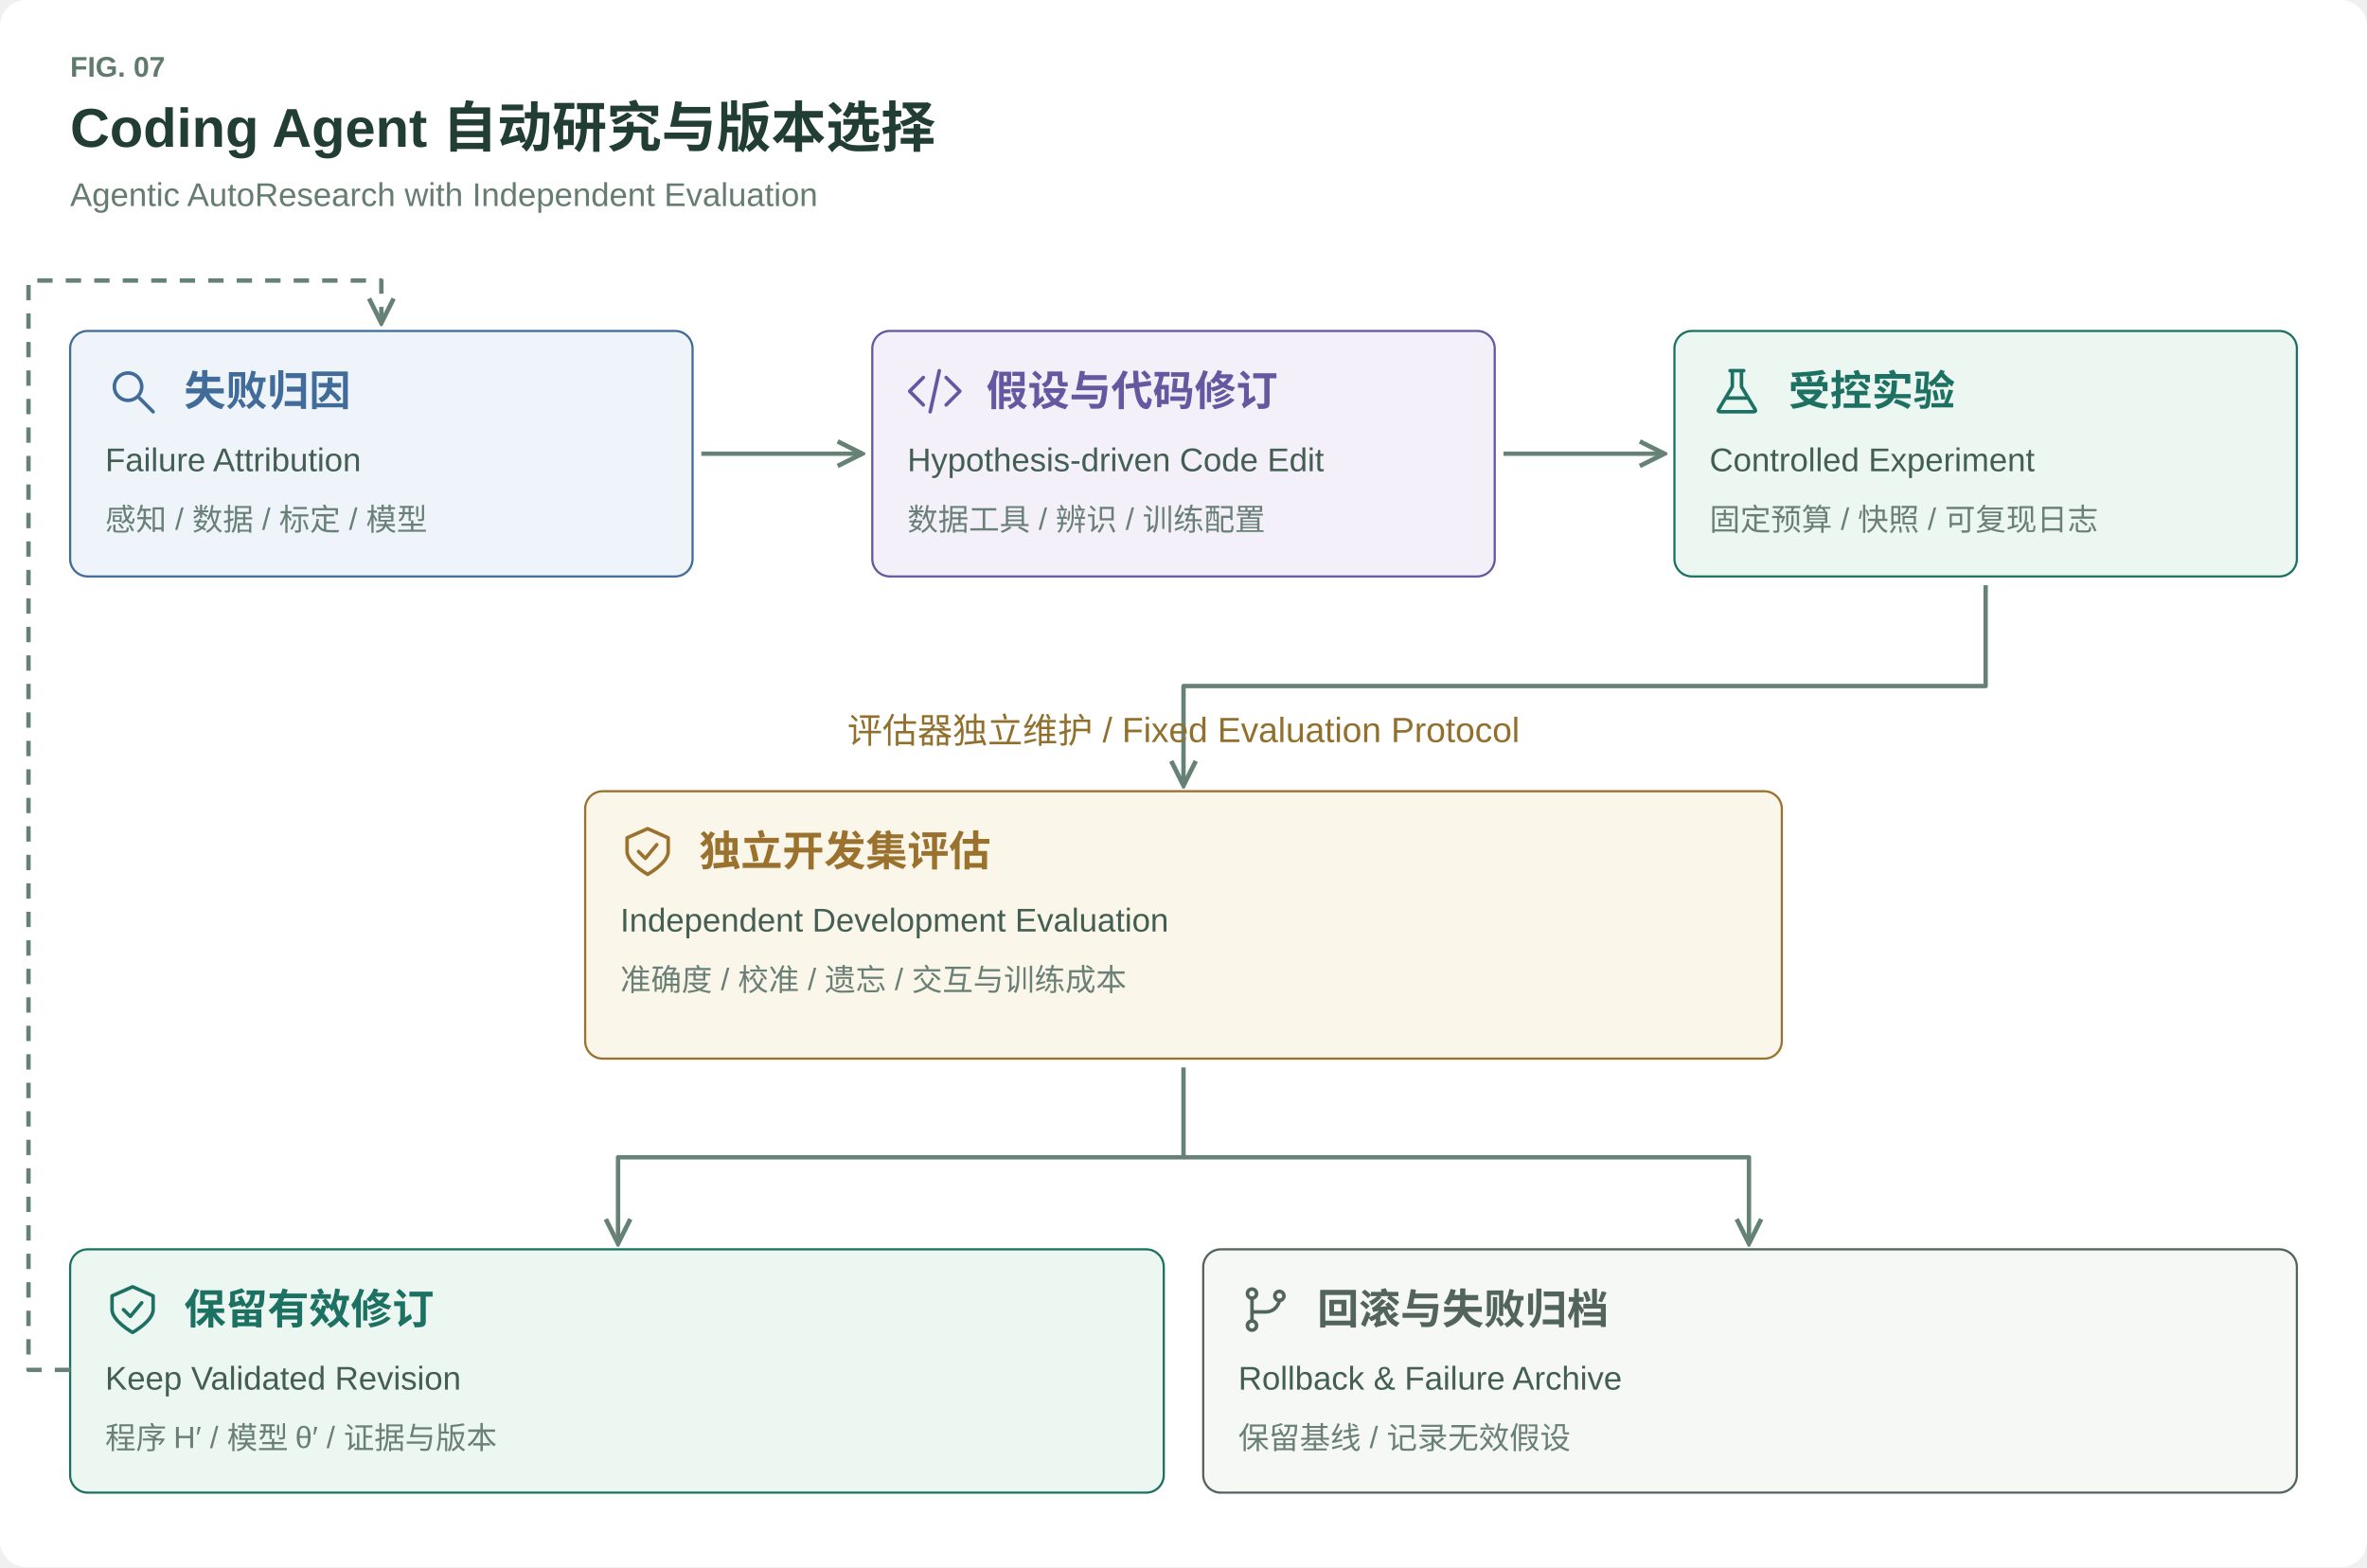
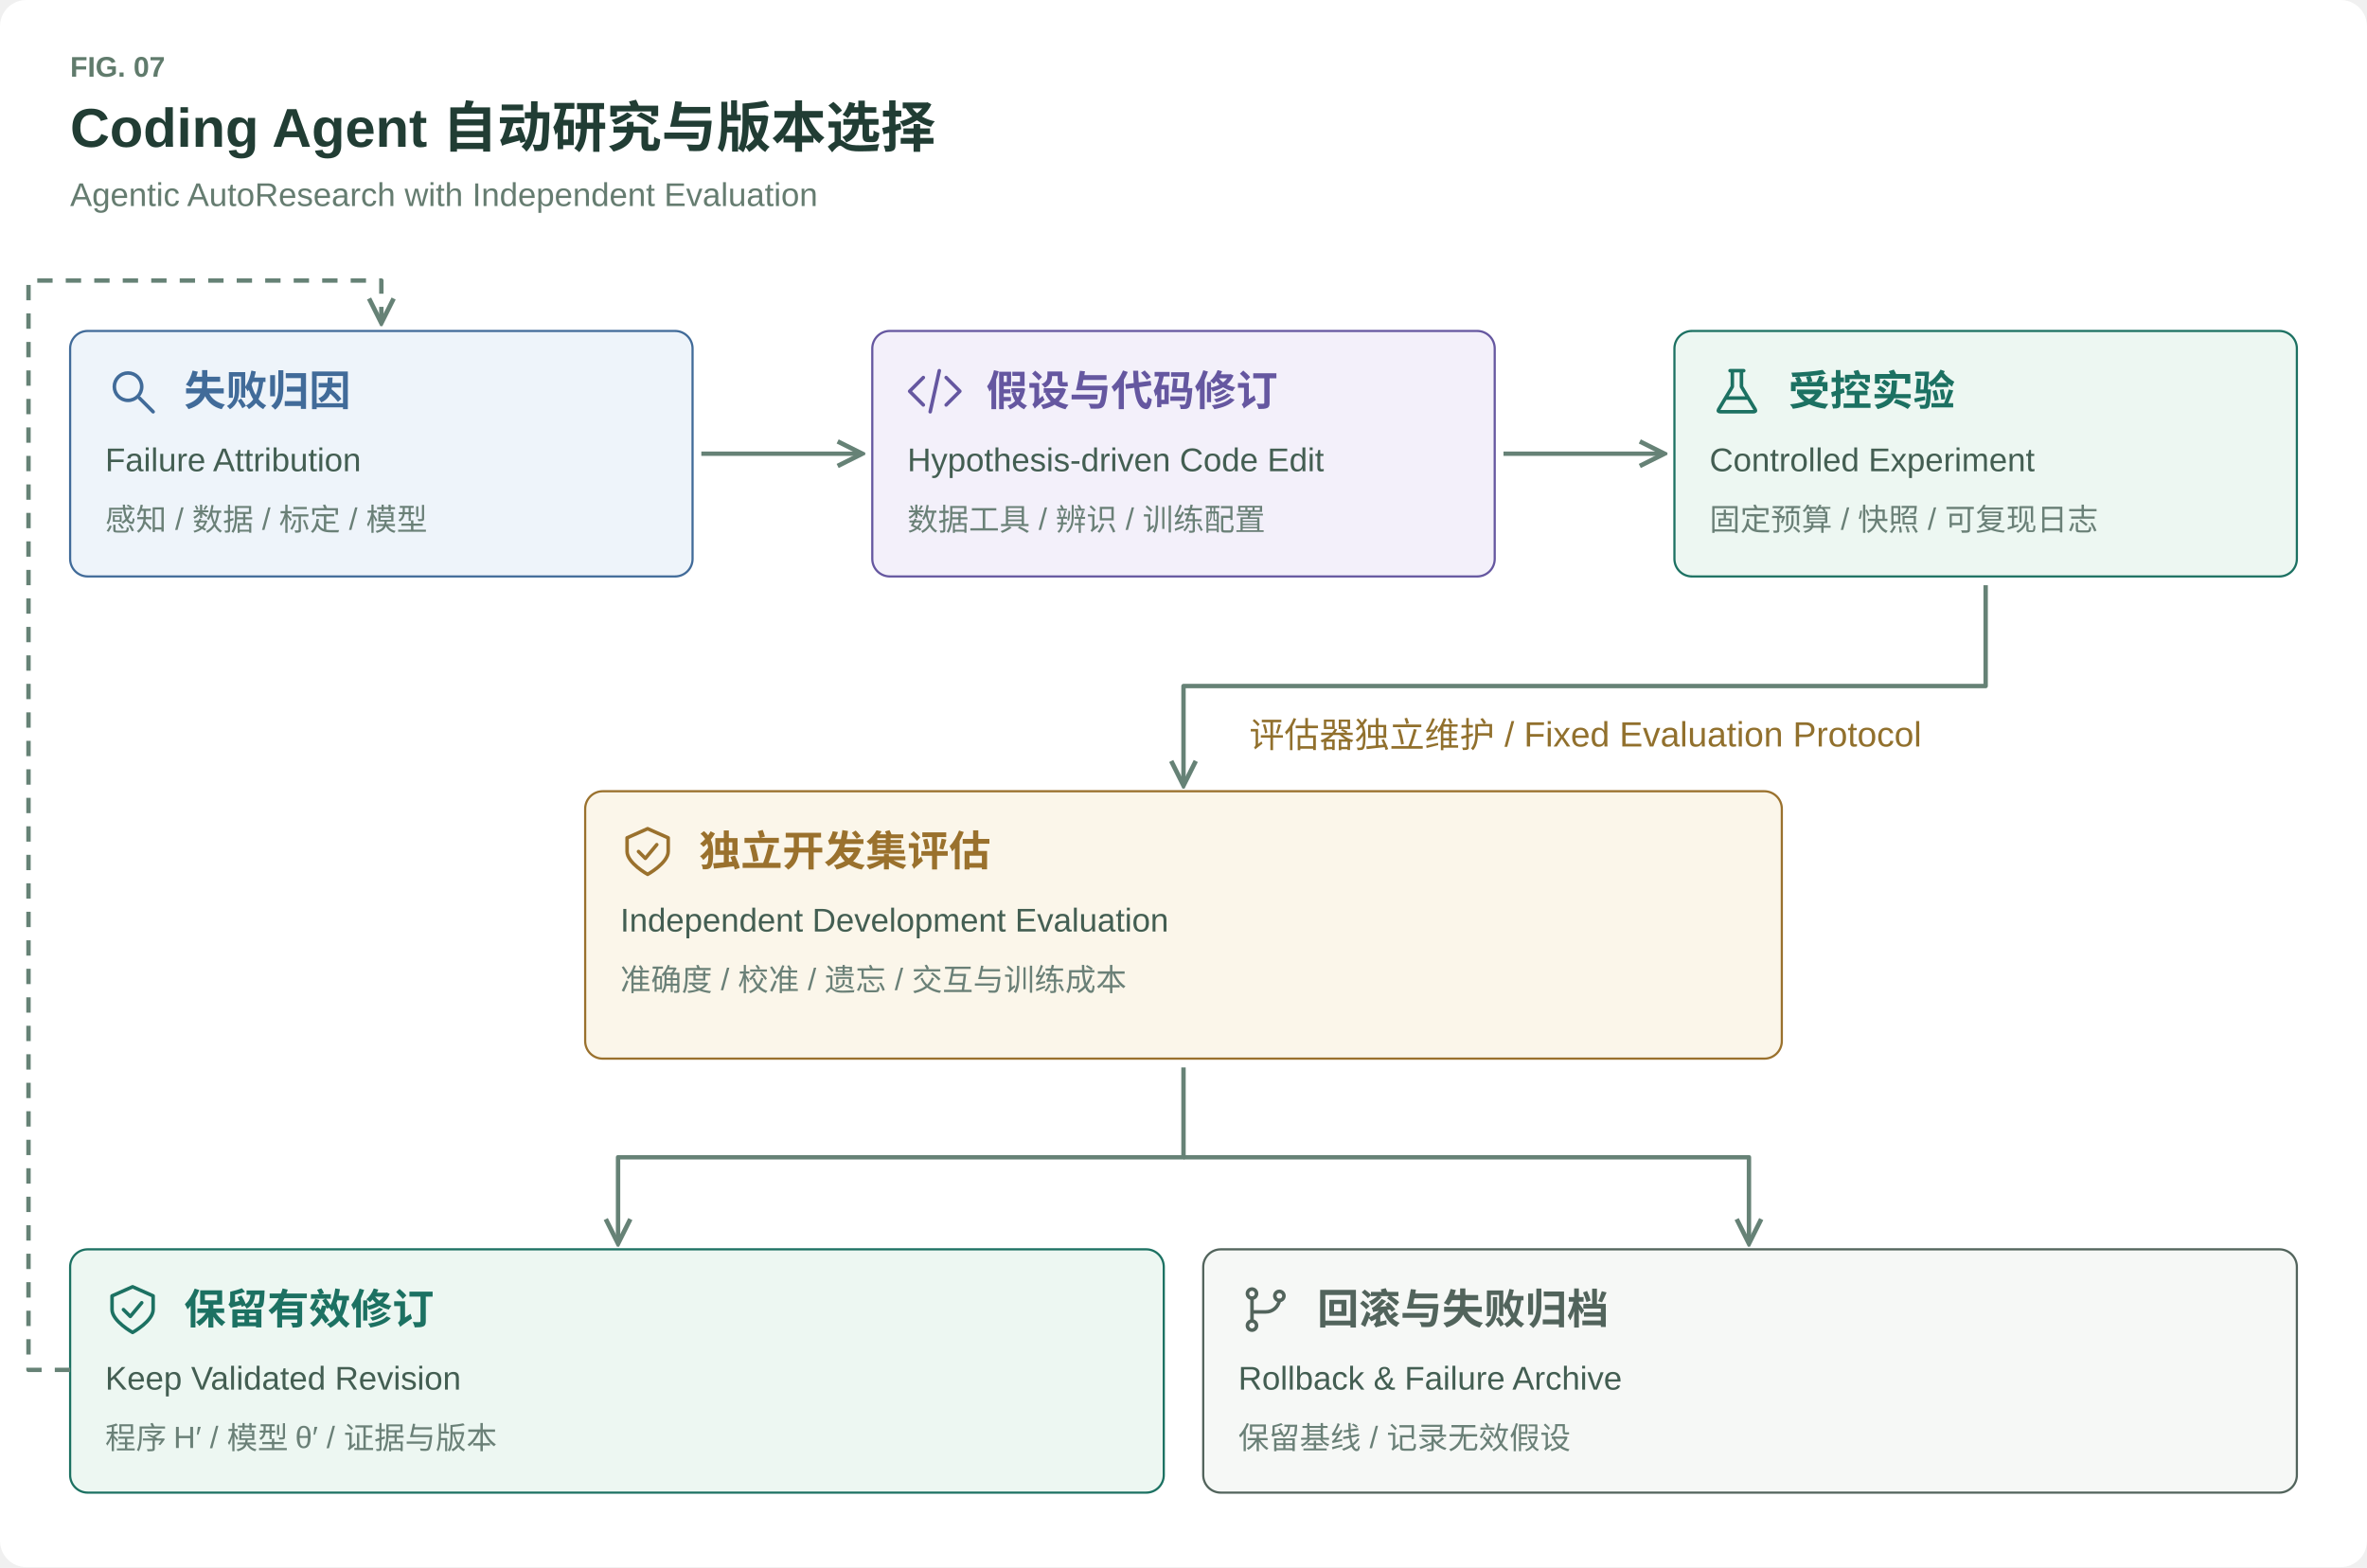
<svg xmlns="http://www.w3.org/2000/svg" width="1080" height="715" viewBox="0 0 1080 715" role="img" aria-labelledby="title desc">
  <defs>
    <symbol id="i-eye" viewBox="0 0 24 24">
      <path d="M2 12s3.5-7 10-7 10 7 10 7-3.5 7-10 7S2 12 2 12Z" />
      <circle cx="12" cy="12" r="3" />
    </symbol>
    <symbol id="i-cube" viewBox="0 0 24 24">
      <path d="m12 2 9 5v10l-9 5-9-5V7l9-5Zm0 10L3 7m9 5 9-5m-9 5v10M7.5 4.5l9 5" />
    </symbol>
    <symbol id="i-branch" viewBox="0 0 24 24">
      <circle cx="6" cy="5" r="2" />
      <circle cx="6" cy="19" r="2" />
      <circle cx="18" cy="6" r="2" />
      <path d="M6 7v10m0-4h6a6 6 0 0 0 6-5" />
    </symbol>
    <symbol id="i-flask" viewBox="0 0 24 24">
      <path d="M9 3h6m-5 0v7L4 20c-.4.7 0 1 1 1h14c1 0 1.4-.3 1-1l-6-10V3M7 15h10" />
    </symbol>
    <symbol id="i-sliders" viewBox="0 0 24 24">
      <path d="M4 3v4m0 4v10M12 3v10m0 4v4M20 3v1m0 4v13M1 7h6v4H1V7Zm8 6h6v4H9v-4Zm8-9h6v4h-6V4Z" />
    </symbol>
    <symbol id="i-check" viewBox="0 0 24 24">
      <path d="m8 12 3 3 5-6M12 2l9 4v6c0 5-9 10-9 10S3 17 3 12V6l9-4Z" />
    </symbol>
    <symbol id="i-code" viewBox="0 0 24 24">
      <path d="m7 6-6 6 6 6m10-12 6 6-6 6M14 3l-4 18" />
    </symbol>
    <symbol id="i-database" viewBox="0 0 24 24">
      <ellipse cx="12" cy="5" rx="9" ry="3" />
      <path d="M3 5v14c0 4 18 4 18 0V5M3 12c0 4 18 4 18 0" />
    </symbol>
    <symbol id="i-clock" viewBox="0 0 24 24">
      <circle cx="12" cy="12" r="9" />
      <path d="M12 7v5l4 2" />
    </symbol>
    <symbol id="i-ruler" viewBox="0 0 24 24">
      <path d="m3 16 13-13 5 5L8 21l-5-5Zm6-6 3 3m1-7 3 3M5 14l3 3" />
    </symbol>
    <symbol id="i-target" viewBox="0 0 24 24">
      <circle cx="12" cy="12" r="9" />
      <circle cx="12" cy="12" r="5" />
      <circle cx="12" cy="12" r="1" />
    </symbol>
    <symbol id="i-file" viewBox="0 0 24 24">
      <path d="M14 2H5v20h14V7l-5-5Zm0 0v5h5M8 12h8m-8 4h6" />
    </symbol>
    <symbol id="i-arrow" viewBox="0 0 24 24">
      <path d="M3 12h17m-6-6 6 6-6 6" />
    </symbol>
    <symbol id="i-loop" viewBox="0 0 24 24">
      <path d="M20 8a8 8 0 0 0-14-3L3 8m0-6v6h6M4 16a8 8 0 0 0 14 3l3-3m0 6v-6h-6" />
    </symbol>
    <symbol id="i-plus" viewBox="0 0 24 24">
      <path d="M12 4v16M4 12h16" />
    </symbol>
    <symbol id="i-down" viewBox="0 0 24 24">
      <path d="m6 9 6 6 6-6" />
    </symbol>
    <symbol id="i-search" viewBox="0 0 24 24">
      <circle cx="10" cy="10" r="6" />
      <path d="m15 15 6 6" />
    </symbol>
    <symbol id="i-lock" viewBox="0 0 24 24">
      <rect x="5" y="10" width="14" height="11" rx="2" />
      <path d="M8 10V6a4 4 0 0 1 8 0v4m-4 5v2" />
    </symbol>
    <symbol id="i-grip" viewBox="0 0 24 24">
      <path d="M7 2h10v6H7zM8 8v4H4v6l3 3m9-13v4h4v6l-3 3M9 16v4m6-4v4" />
    </symbol>
    <symbol id="i-pipette" viewBox="0 0 24 24">
      <path d="M9 10C2-1 22-1 15 10l-1 2v7l-2 3-2-3v-7l-1-2Zm0 2h6m-5 4h4" />
    </symbol>
    <symbol id="i-beaker" viewBox="0 0 24 24">
      <path d="M4 3h15l-2 3v14H5V6L4 3Zm1 10h12M5 8h3m-3 9h3" />
    </symbol>
    <symbol id="i-tube" viewBox="0 0 24 24">
      <path d="M7 2h10M8 2v16a4 4 0 0 0 8 0V2M8 12h8m-8-5h3m-3 2h2" />
    </symbol>
    <symbol id="i-rod" viewBox="0 0 24 24">
      <path d="m6 21 15-15a2.1 2.1 0 0 0-3-3L3 18a2.1 2.1 0 0 0 3 3ZM7 14l3 3" />
    </symbol>
    <symbol id="i-wave" viewBox="0 0 24 24">
      <path d="M2 12h3l3-8 5 16 3-8h6" />
    </symbol>
    <symbol id="i-layers" viewBox="0 0 24 24">
      <path d="m12 2 10 5-10 5L2 7l10-5ZM2 12l10 5 10-5M2 17l10 5 10-5" />
    </symbol>
    <marker id="arrow" viewBox="0 0 10 10" refX="8" refY="5" markerWidth="7" markerHeight="7" orient="auto-start-reverse">
      <path d="M1 1L9 5L1 9" fill="none" stroke="#668276" stroke-width="1.5" />
    </marker>
  </defs>
  <style>text{font-family:Arial,"Noto Sans CJK SC","Microsoft YaHei",sans-serif;fill:#213d34}.en{fill:#637970}.minor{fill:#6a8077}</style>
  <rect width="1080" height="715" rx="12" fill="white" />
  <text x="32" y="35" font-size="13" text-anchor="start" font-weight="600" style="fill:#607b6c">FIG. 07</text>
  <text x="32" y="67" font-size="25" text-anchor="start" font-weight="600">Coding Agent 自动研究与版本选择</text>
  <text x="32" y="94" font-size="15" text-anchor="start" font-weight="400" style="fill:#657c70">Agentic AutoResearch with Independent Evaluation</text>
  <rect x="32" y="151" width="284" height="112" rx="8" fill="#eef4fa" stroke="#416b99" />
  <use href="#i-search" x="48" y="166" width="25" height="25" fill="none" stroke="#416b99" stroke-width="1.55" stroke-linecap="round" stroke-linejoin="round" />
  <text x="84" y="185" font-size="19" text-anchor="start" font-weight="600" style="fill:#416b99">失败归因</text>
  <text x="48" y="215" font-size="15" text-anchor="start" font-weight="400" style="fill:#435e52">Failure Attribution</text>
  <text x="48" y="242" font-size="14" text-anchor="start" font-weight="400" style="fill:#6a8077">感知 / 数据 / 标定 / 模型</text>
  <rect x="398" y="151" width="284" height="112" rx="8" fill="#f3f0fa" stroke="#6557a0" />
  <use href="#i-code" x="414" y="166" width="25" height="25" fill="none" stroke="#6557a0" stroke-width="1.55" stroke-linecap="round" stroke-linejoin="round" />
  <text x="450" y="185" font-size="19" text-anchor="start" font-weight="600" style="fill:#6557a0">假设与代码修订</text>
  <text x="414" y="215" font-size="15" text-anchor="start" font-weight="400" style="fill:#435e52">Hypothesis-driven Code Edit</text>
  <text x="414" y="242" font-size="14" text-anchor="start" font-weight="400" style="fill:#6a8077">数据工具 / 辨识 / 训练配置</text>
  <rect x="764" y="151" width="284" height="112" rx="8" fill="#edf7f2" stroke="#1c7162" />
  <use href="#i-flask" x="780" y="166" width="25" height="25" fill="none" stroke="#1c7162" stroke-width="1.55" stroke-linecap="round" stroke-linejoin="round" />
  <text x="816" y="185" font-size="19" text-anchor="start" font-weight="600" style="fill:#1c7162">受控实验</text>
  <text x="780" y="215" font-size="15" text-anchor="start" font-weight="400" style="fill:#435e52">Controlled Experiment</text>
  <text x="780" y="242" font-size="14" text-anchor="start" font-weight="400" style="fill:#6a8077">固定预算 / 快照 / 可复现日志</text>
  <path d="M320 207 L392 207" fill="none" stroke="#668276" stroke-width="2" stroke-linejoin="round" marker-end="url(#arrow)" />
  <path d="M686 207 L758 207" fill="none" stroke="#668276" stroke-width="2" stroke-linejoin="round" marker-end="url(#arrow)" />
  <path d="M906 267 L906 313 L540 313 L540 357" fill="none" stroke="#668276" stroke-width="2" stroke-linejoin="round" marker-end="url(#arrow)" />
  <rect x="267" y="361" width="546" height="122" rx="8" fill="#fbf6ea" stroke="#9a712d" />
  <use href="#i-check" x="283" y="376" width="25" height="25" fill="none" stroke="#9a712d" stroke-width="1.55" stroke-linecap="round" stroke-linejoin="round" />
  <text x="319" y="395" font-size="19" text-anchor="start" font-weight="600" style="fill:#9a712d">独立开发集评估</text>
  <text x="283" y="425" font-size="15" text-anchor="start" font-weight="400" style="fill:#435e52">Independent Development Evaluation</text>
  <text x="283" y="452" font-size="14" text-anchor="start" font-weight="400" style="fill:#6a8077">准确度 / 校准 / 遗忘 / 交互与训练成本</text>
-   <text x="540" y="339" font-size="16" text-anchor="middle" font-weight="400" style="fill:#91702d">评估器独立维护 / Fixed Evaluation Protocol</text>
+   <text x="570" y="341" font-size="16" text-anchor="start" font-weight="400" style="fill:#91702d">评估器独立维护 / Fixed Evaluation Protocol</text>
  <path d="M540 487 L540 528 L282 528 L282 566" fill="none" stroke="#668276" stroke-width="2" stroke-linejoin="round" marker-end="url(#arrow)" />
  <path d="M540 528 L798 528 L798 566" fill="none" stroke="#668276" stroke-width="2" stroke-linejoin="round" marker-end="url(#arrow)" />
  <rect x="32" y="570" width="499" height="111" rx="8" fill="#edf7f2" stroke="#1c7162" />
  <use href="#i-check" x="48" y="585" width="25" height="25" fill="none" stroke="#1c7162" stroke-width="1.55" stroke-linecap="round" stroke-linejoin="round" />
  <text x="84" y="604" font-size="19" text-anchor="start" font-weight="600" style="fill:#1c7162">保留有效修订</text>
  <text x="48" y="634" font-size="15" text-anchor="start" font-weight="400" style="fill:#435e52">Keep Validated Revision</text>
  <text x="48" y="661" font-size="14" text-anchor="start" font-weight="400" style="fill:#6a8077">程序 H′ / 模型 θ′ / 证据与版本</text>
  <rect x="549" y="570" width="499" height="111" rx="8" fill="#f6f8f6" stroke="#52645c" />
  <use href="#i-branch" x="565" y="585" width="25" height="25" fill="none" stroke="#52645c" stroke-width="1.55" stroke-linecap="round" stroke-linejoin="round" />
  <text x="601" y="604" font-size="19" text-anchor="start" font-weight="600" style="fill:#52645c">回滚与失败归档</text>
  <text x="565" y="634" font-size="15" text-anchor="start" font-weight="400" style="fill:#435e52">Rollback &amp; Failure Archive</text>
  <text x="565" y="661" font-size="14" text-anchor="start" font-weight="400" style="fill:#6a8077">保留基线 / 记录无效假设</text>
  <path d="M32 625 L13 625 L13 128 L174 128 L174 146" fill="none" stroke="#668276" stroke-width="2" stroke-linejoin="round" stroke-dasharray="7 6" marker-end="url(#arrow)" />
</svg>
